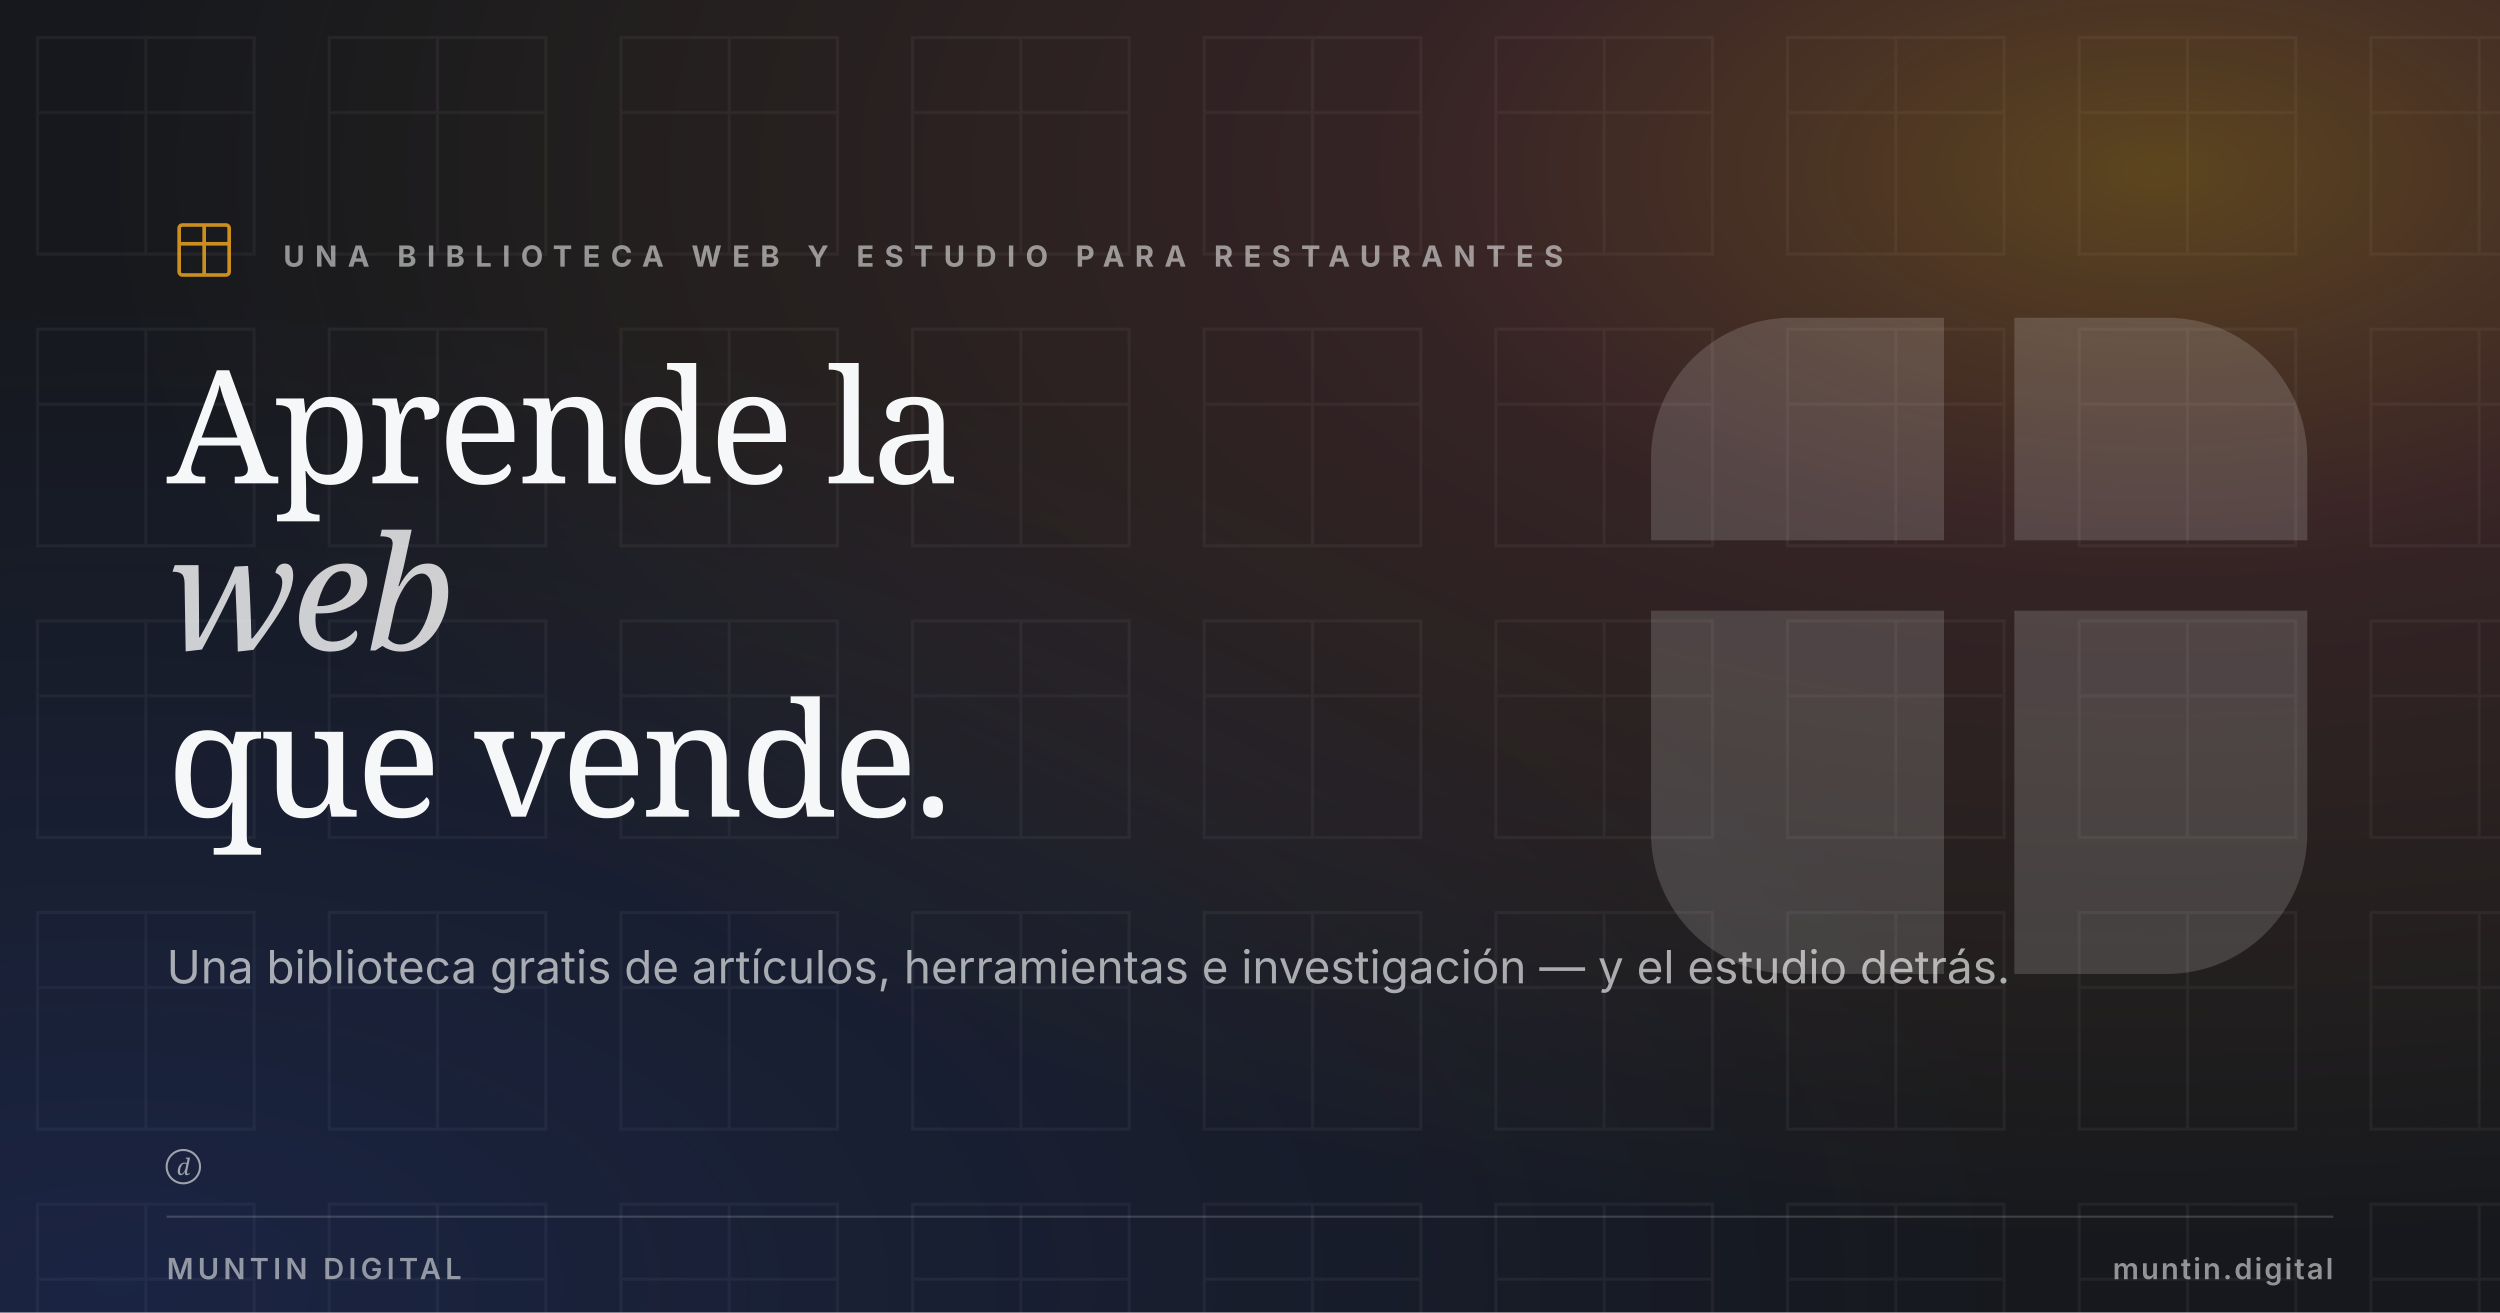
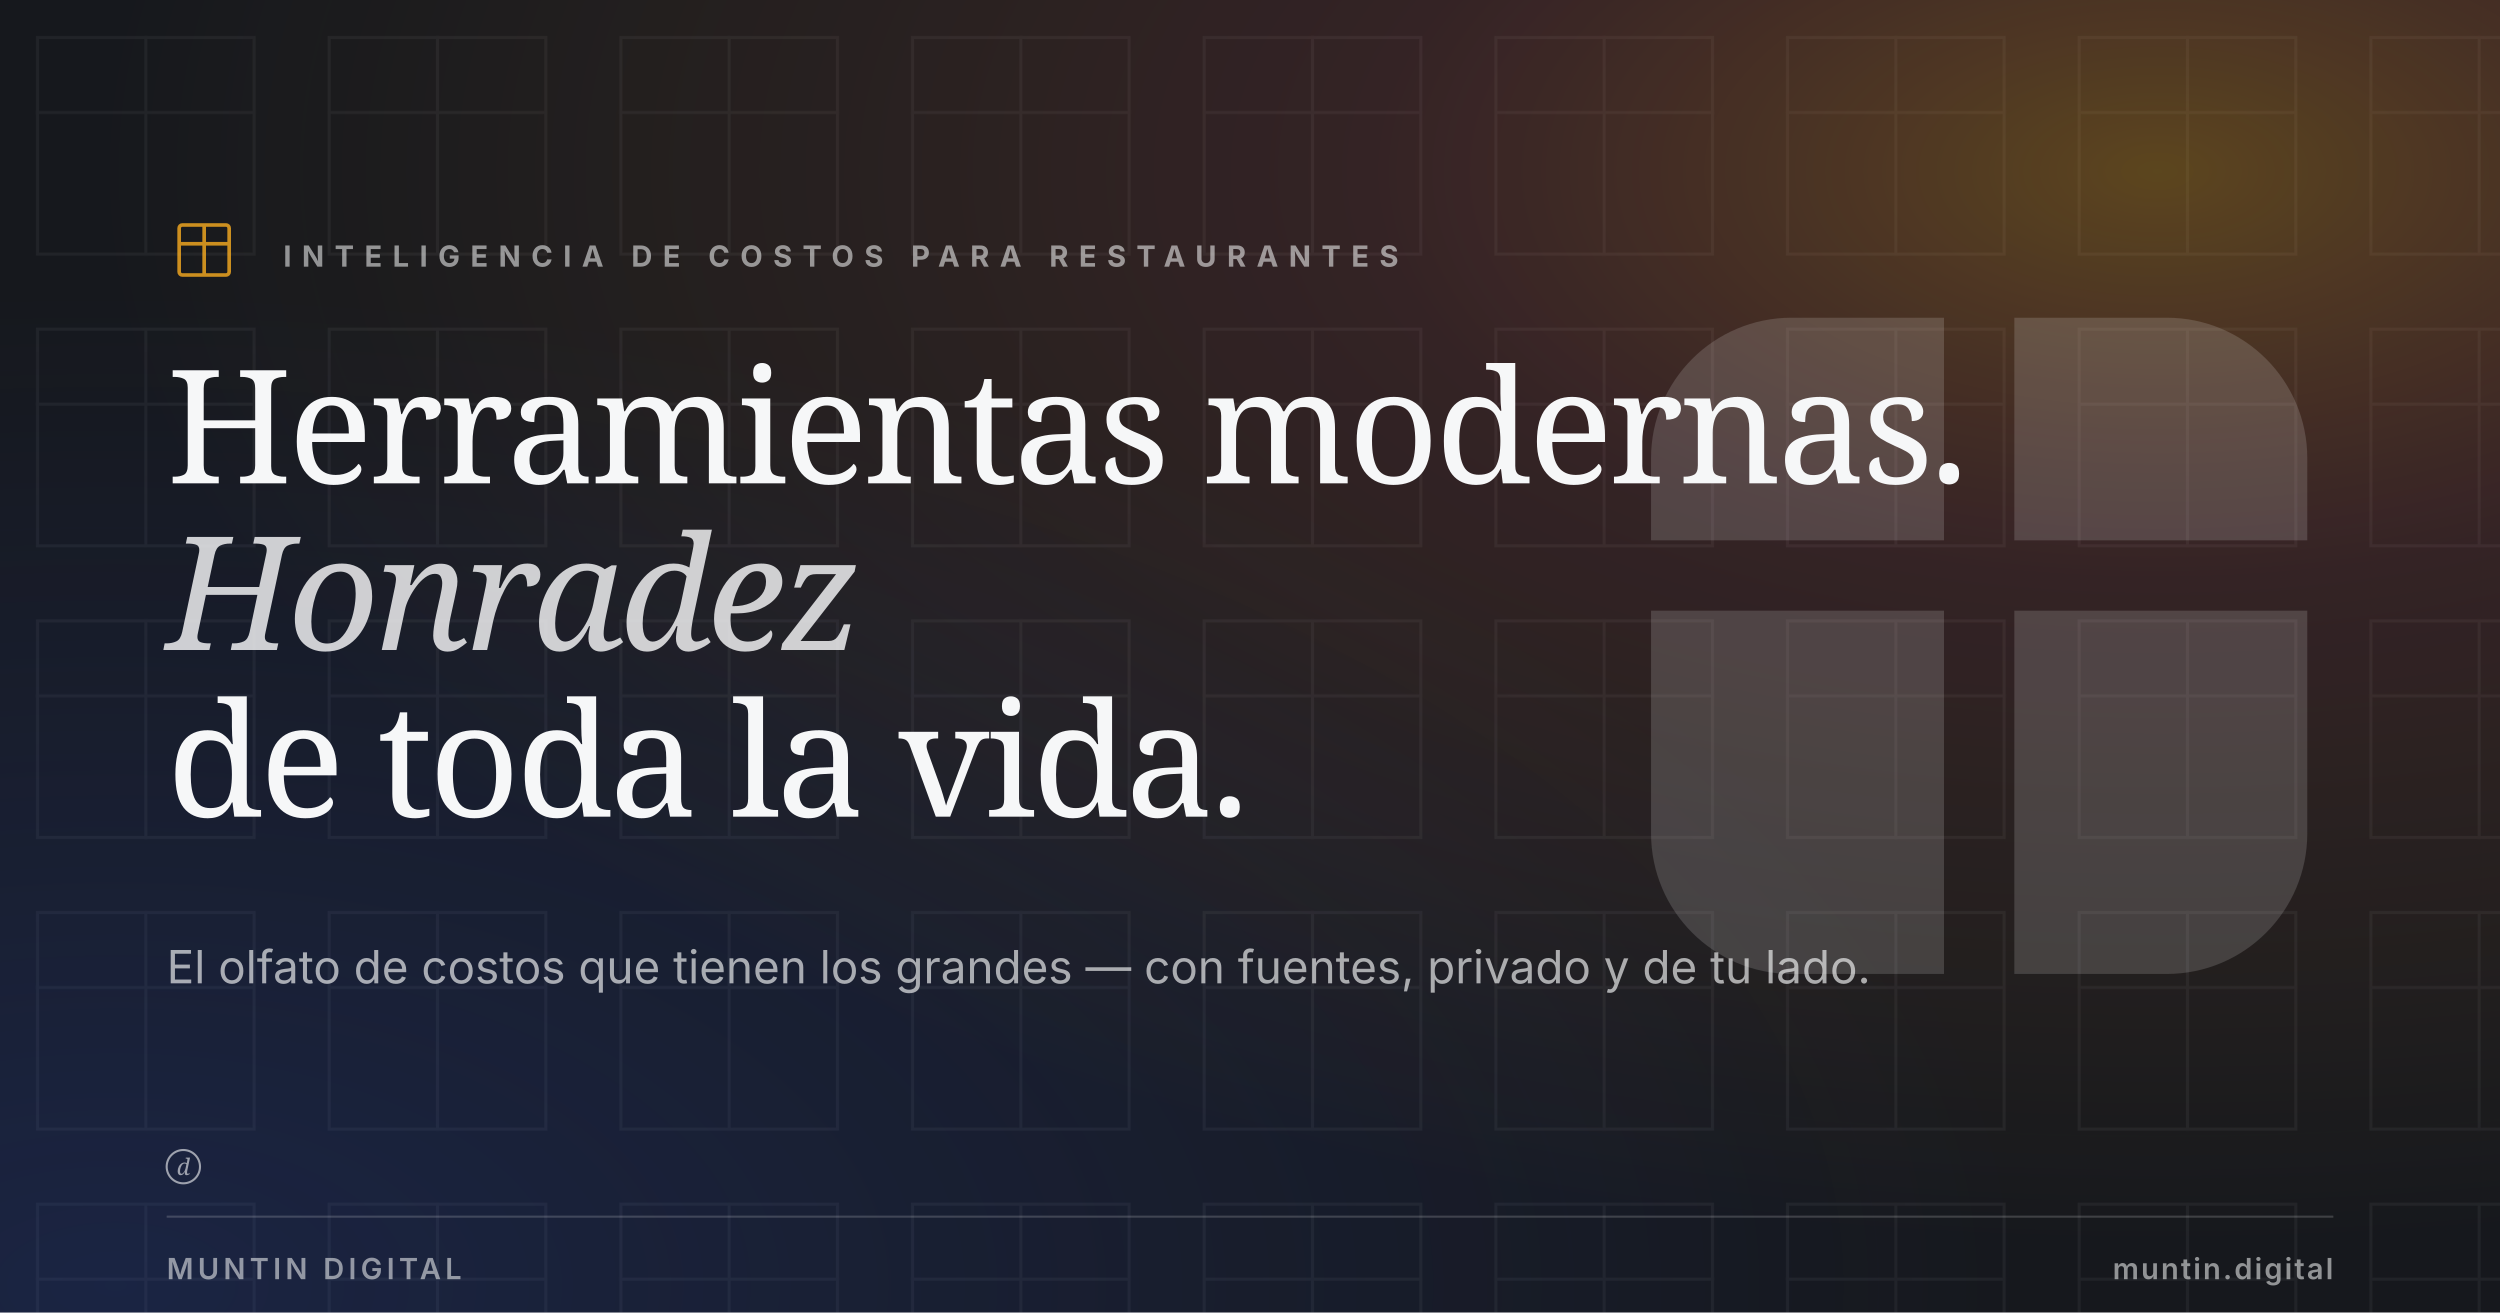
<svg xmlns="http://www.w3.org/2000/svg" viewBox="0 0 1200 630" width="1200" height="630">
  <rect width="1200" height="630" fill="#16181D" />
  <defs>
    <pattern id="muntinField" x="0" y="0" width="140" height="140" patternUnits="userSpaceOnUse">
      <g transform="translate(18, 18)" fill="none" stroke="#F6F7F8" stroke-width="1.5" stroke-linecap="square" stroke-linejoin="miter">
        <rect x="0" y="0" width="104" height="104" />
        <line x1="52" y1="0" x2="52" y2="104" />
        <line x1="0" y1="36" x2="104" y2="36" />
      </g>
    </pattern>
  </defs>
  <rect width="1200" height="630" fill="url(#muntinField)" opacity="0.05" />
  <defs>
    <radialGradient id="ghWarm" cx="86%" cy="13%" r="82%">
      <stop offset="0%" stop-color="#FFB020" stop-opacity="0.3" />
      <stop offset="38%" stop-color="#FF6B5C" stop-opacity="0.13" />
      <stop offset="100%" stop-color="#FFB020" stop-opacity="0" />
    </radialGradient>
    <radialGradient id="ghCast" cx="5%" cy="98%" r="76%">
      <stop offset="0%" stop-color="#2A50C8" stop-opacity="0.22" />
      <stop offset="100%" stop-color="#2A50C8" stop-opacity="0" />
    </radialGradient>
  </defs>
  <rect width="1200" height="630" fill="url(#ghCast)" />
  <rect width="1200" height="630" fill="url(#ghWarm)" />
  <g transform="translate(770, 130) scale(11.25)" fill="#F6F7F8" opacity="0.16">
    <path d="M8 2 H14.5 V11.5 H2 V8 A6 6 0 0 1 8 2 Z" />
    <path d="M17.5 2 H24 A6 6 0 0 1 30 8 V11.5 H17.5 V2 Z" />
    <path d="M2 14.5 H14.5 V30 H8 A6 6 0 0 1 2 24 V14.5 Z" />
    <path d="M17.5 14.5 H30 V24 A6 6 0 0 1 24 30 H17.5 V14.5 Z" />
  </g>
  <g transform="translate(80, 102) scale(1.5)" fill="none" stroke="#FFB020" stroke-width="1.167" stroke-linecap="round" stroke-linejoin="round" color="#FFB020" opacity="0.78">
    <rect x="4" y="4" width="16" height="16" rx="1" />
    <line x1="12" y1="4.5" x2="12" y2="19.5" />
    <line x1="4.5" y1="10" x2="19.5" y2="10" />
  </g>
-   <text x="136" y="128" font-family="Inter, Arial, sans-serif" font-size="14" font-weight="700" letter-spacing="5" fill="#F6F7F8" opacity="0.55">UNA BIBLIOTECA WEB Y ESTUDIO PARA RESTAURANTES</text>
-   <text x="80" y="232" font-family="Fraunces, Georgia, serif" font-size="76" font-weight="500" letter-spacing="-2" fill="#F6F7F8">Aprende la</text>
-   <text x="80" y="312" font-family="Fraunces, Georgia, serif" font-style="italic" font-size="76" font-weight="400" letter-spacing="-2" fill="#F6F7F8" opacity="0.82">web</text>
-   <text x="80" y="392" font-family="Fraunces, Georgia, serif" font-size="76" font-weight="500" letter-spacing="-2" fill="#F6F7F8">que vende.</text>
+   <text x="136" y="128" font-family="Inter, Arial, sans-serif" font-size="14" font-weight="700" letter-spacing="5" fill="#F6F7F8" opacity="0.55">INTELIGENCIA DE COSTOS PARA RESTAURANTES</text>
+   <text x="80" y="232" font-family="Fraunces, Georgia, serif" font-size="76" font-weight="500" letter-spacing="-2" fill="#F6F7F8">Herramientas modernas.</text>
+   <text x="80" y="312" font-family="Fraunces, Georgia, serif" font-style="italic" font-size="76" font-weight="400" letter-spacing="-2" fill="#F6F7F8" opacity="0.82">Honradez</text>
+   <text x="80" y="392" font-family="Fraunces, Georgia, serif" font-size="76" font-weight="500" letter-spacing="-2" fill="#F6F7F8">de toda la vida.</text>
  <text x="80" y="472" font-family="Inter, Arial, sans-serif" font-size="22" font-weight="400" fill="#F6F7F8" opacity="0.65">
-     <tspan x="80" dy="0">Una biblioteca gratis de artículos, herramientas e investigación — y el estudio detrás.</tspan>
+     <tspan x="80" dy="0">El olfato de costos que tienen los grandes — con fuentes, privado y de tu lado.</tspan>
  </text>
  <g transform="translate(80, 552)" fill="#F6F7F8" opacity="0.6">
    <circle cx="8" cy="8" r="8" fill="none" stroke="#F6F7F8" stroke-width="1" />
    <text x="8" y="12" text-anchor="middle" font-family="Fraunces, Georgia, serif" font-style="italic" font-size="11" font-weight="500" fill="#F6F7F8">d</text>
  </g>
  <line x1="80" y1="584" x2="1120" y2="584" stroke="rgba(246,247,248,0.18)" stroke-width="1" />
  <text x="80" y="614" font-family="Inter, Arial, sans-serif" font-size="14" font-weight="600" letter-spacing="2" fill="rgba(246,247,248,0.55)">MUNTIN DIGITAL</text>
  <text x="1120" y="614" text-anchor="end" font-family="Inter, Arial, sans-serif" font-size="14" font-weight="600" letter-spacing="1" fill="rgba(246,247,248,0.55)">muntin.digital</text>
</svg>
